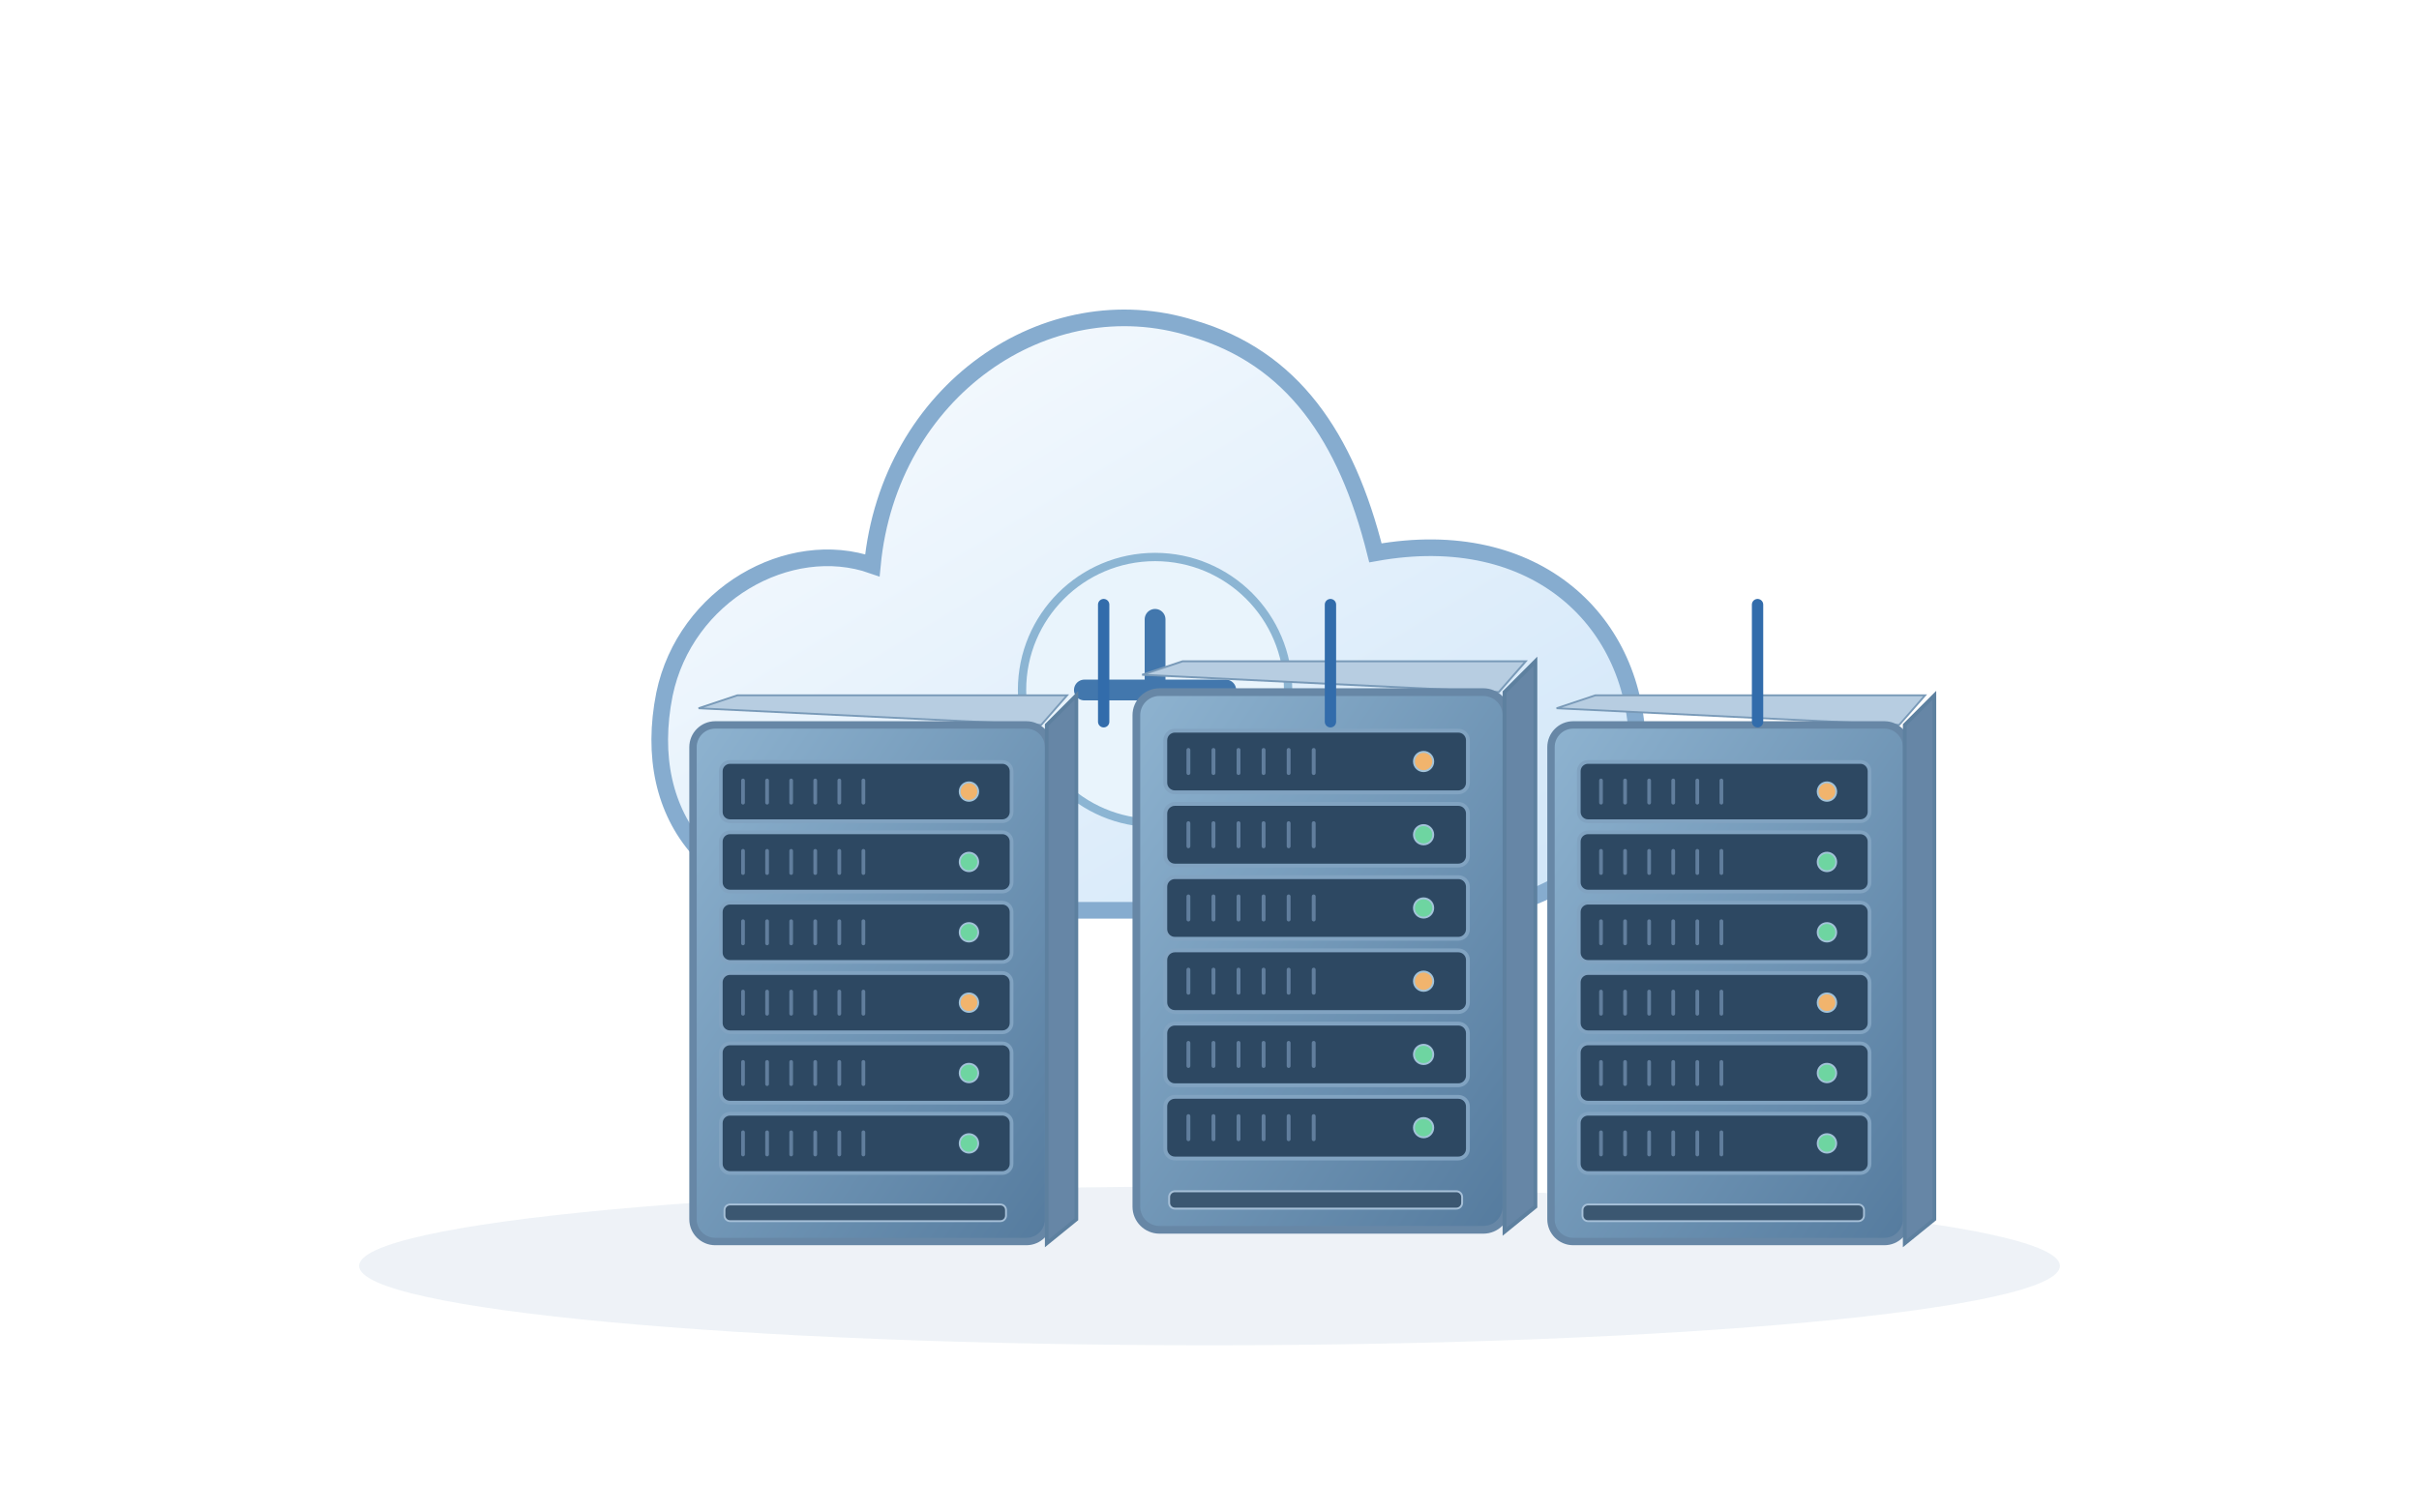
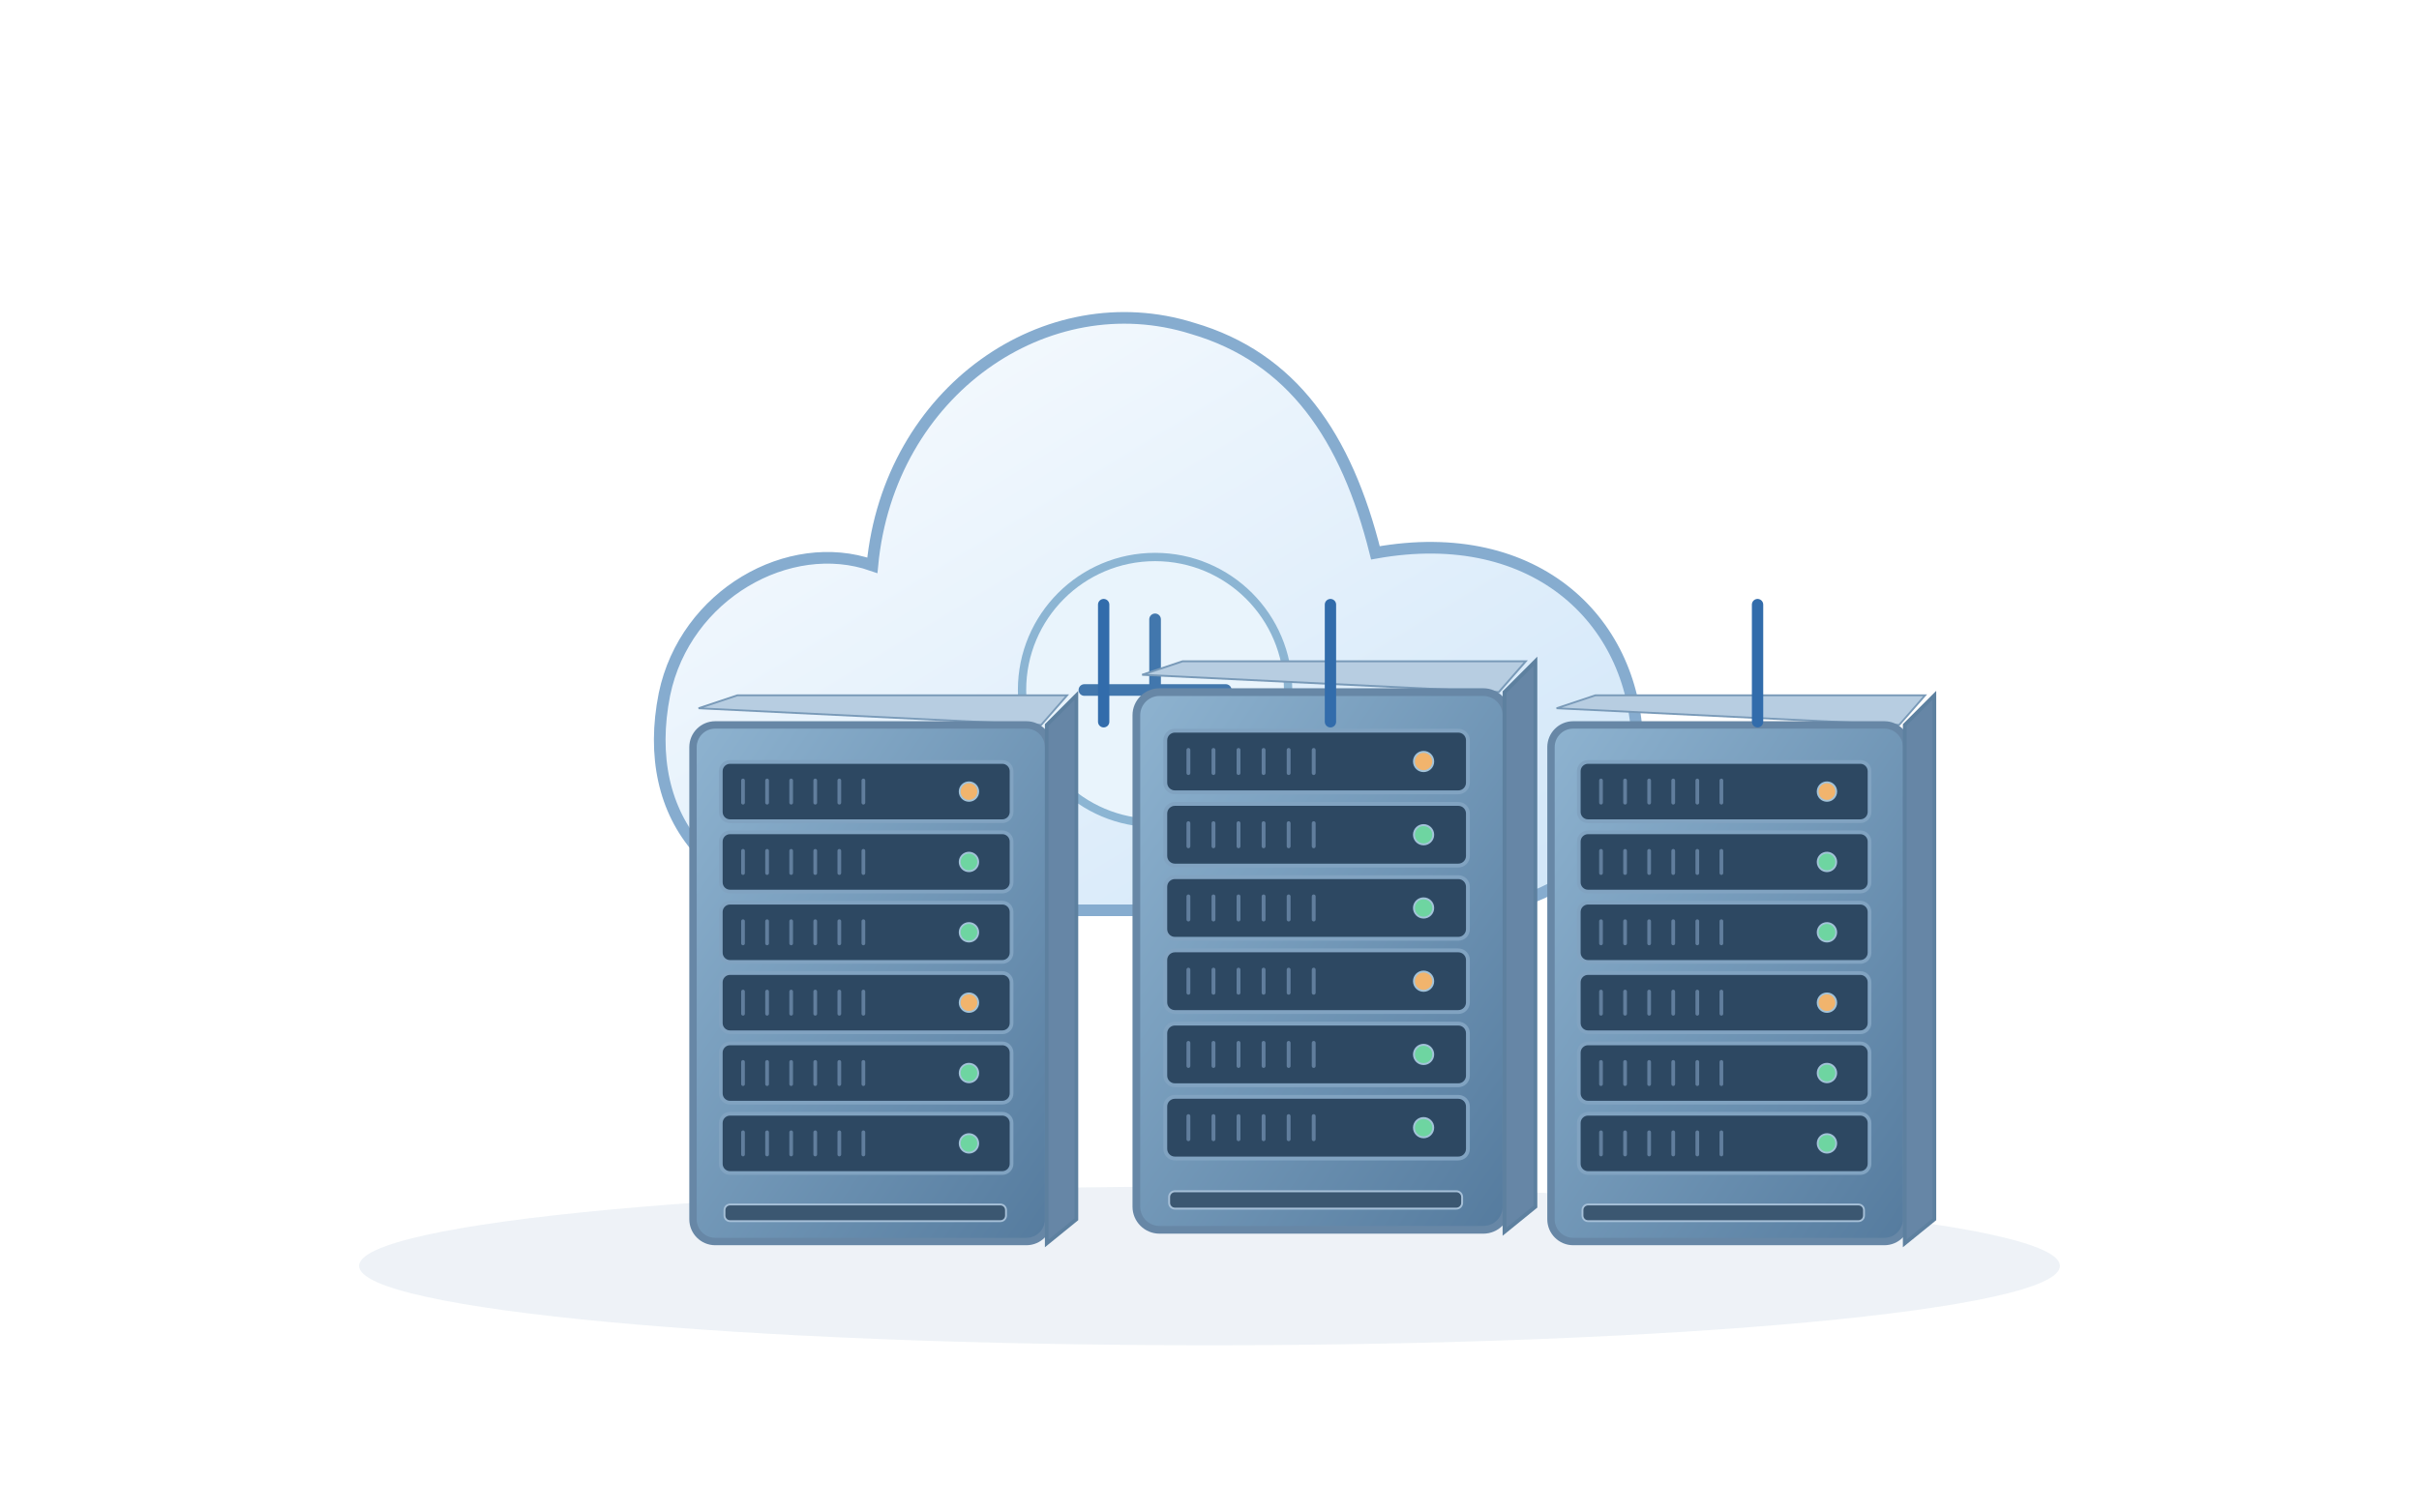
<svg xmlns="http://www.w3.org/2000/svg" width="640" height="400" viewBox="0 0 640 400" preserveAspectRatio="xMidYMid meet" role="img" aria-labelledby="cloud-region-title cloud-region-desc" data-tl-illustration-id="cloud-region" data-design-version="1" data-category="Infrastructure">
  <defs>
    <linearGradient id="metal" x2=".75" y2="1">
      <stop stop-color="#EEF5FB" />
      <stop offset=".55" stop-color="#C1D2E3" />
      <stop offset="1" stop-color="#A4BBD1" />
    </linearGradient>
    <linearGradient id="pcb" x2=".9" y2=".9">
      <stop stop-color="#2A927B" />
      <stop offset="1" stop-color="#125B50" />
    </linearGradient>
    <linearGradient id="core" x2="1" y2="1">
      <stop stop-color="#71C9F1" />
      <stop offset=".55" stop-color="#3279B4" />
      <stop offset="1" stop-color="#193D75" />
    </linearGradient>
    <linearGradient id="silicon" x2=".8" y2="1">
      <stop stop-color="#EBF3FB" />
      <stop offset="1" stop-color="#9EB9D0" />
    </linearGradient>
    <linearGradient id="rack" x2="1" y2="1">
      <stop stop-color="#8EB3D0" />
      <stop offset="1" stop-color="#557B9E" />
    </linearGradient>
    <linearGradient id="database" x2="1" y2="1">
      <stop stop-color="#EAF8FF" />
      <stop offset=".55" stop-color="#9BCCEA" />
      <stop offset="1" stop-color="#69A8D6" />
    </linearGradient>
    <linearGradient id="browser" x2="1" y2="1">
      <stop stop-color="#FFFFFF" />
      <stop offset="1" stop-color="#E9F2FB" />
    </linearGradient>
    <linearGradient id="shield" x2=".85" y2="1">
      <stop stop-color="#60C5AC" />
      <stop offset="1" stop-color="#1B8577" />
    </linearGradient>
    <linearGradient id="cloud" x2="1" y2="1">
      <stop stop-color="#FBFDFF" />
      <stop offset="1" stop-color="#CFE5F8" />
    </linearGradient>
    <linearGradient id="disc" x2="1" y2="1">
      <stop stop-color="#F9FCFF" />
      <stop offset=".55" stop-color="#94B5D1" />
      <stop offset="1" stop-color="#D9E7F3" />
    </linearGradient>
    <linearGradient id="globe" x2="1" y2="1">
      <stop stop-color="#F1FAFF" />
      <stop offset="1" stop-color="#9BC9EC" />
    </linearGradient>
    <filter id="shadow" x="-25%" y="-28%" width="150%" height="165%">
      <feDropShadow dx="0" dy="8" stdDeviation="7" flood-color="#4B7197" flood-opacity=".22" />
    </filter>
  </defs>
  <g font-family="-apple-system,BlinkMacSystemFont,Inter,Arial,sans-serif" data-motif="illustration-main">
    <ellipse cx="320" cy="335" rx="225" ry="21" fill="#7A9DBF" opacity=".13" />
    <g transform="translate(167 33) scale(1.1)">
      <g data-motif="cloud-compute">
-         <path d="M55 189C20 189 2 167 8 137C13 113 38 99 58 106C62 64 100 38 135 49C159 56 172 75 179 103C218 96 242 120 242 150C242 174 222 189 199 189Z" fill="url(#cloud)" stroke="#86ACCF" stroke-width="4" />
+         <path d="M55 189C20 189 2 167 8 137C13 113 38 99 58 106C62 64 100 38 135 49C159 56 172 75 179 103C218 96 242 120 242 150C242 174 222 189 199 189Z" fill="url(#cloud)" stroke="#86ACCF" stroke-width="2.8" />
        <circle cx="126" cy="136" r="32" fill="#E9F4FC" stroke="#8CB5D3" stroke-width="2" />
-         <path d="M109 136H143M126 119V153" fill="none" stroke="#4277AD" stroke-width="5" stroke-linecap="round" stroke-linejoin="round" />
+         <path d="M109 136H143M126 119V153" fill="none" stroke="#4277AD" stroke-width="2.8" stroke-linecap="round" stroke-linejoin="round" />
      </g>
    </g>
    <g transform="translate(176 184) scale(0.49)">
      <g data-motif="server-rack">
        <path d="M18 7L39 0H217L203 16Z" fill="#B7CDE1" stroke="#799AB8" />
        <rect x="15" y="16" width="192" height="279" rx="12" fill="url(#rack)" stroke="#6787A6" stroke-width="4" />
        <path d="M206 16L222 0V283L206 296Z" fill="#6686A6" stroke="#5D809F" stroke-width="2" />
        <rect x="30" y="36" width="157" height="32" rx="5" fill="#2D4862" stroke="#81A3C1" stroke-width="2" />
        <path d="M42 46V58" fill="none" stroke="#617E9D" stroke-width="2" stroke-linecap="round" stroke-linejoin="round" />
        <path d="M55 46V58" fill="none" stroke="#617E9D" stroke-width="2" stroke-linecap="round" stroke-linejoin="round" />
        <path d="M68 46V58" fill="none" stroke="#617E9D" stroke-width="2" stroke-linecap="round" stroke-linejoin="round" />
        <path d="M81 46V58" fill="none" stroke="#617E9D" stroke-width="2" stroke-linecap="round" stroke-linejoin="round" />
        <path d="M94 46V58" fill="none" stroke="#617E9D" stroke-width="2" stroke-linecap="round" stroke-linejoin="round" />
        <path d="M107 46V58" fill="none" stroke="#617E9D" stroke-width="2" stroke-linecap="round" stroke-linejoin="round" />
        <circle cx="164" cy="52" r="5" fill="#F1B46D" stroke="#A3C3D9" stroke-width="1" />
        <rect x="30" y="74" width="157" height="32" rx="5" fill="#2D4862" stroke="#81A3C1" stroke-width="2" />
        <path d="M42 84V96" fill="none" stroke="#617E9D" stroke-width="2" stroke-linecap="round" stroke-linejoin="round" />
        <path d="M55 84V96" fill="none" stroke="#617E9D" stroke-width="2" stroke-linecap="round" stroke-linejoin="round" />
        <path d="M68 84V96" fill="none" stroke="#617E9D" stroke-width="2" stroke-linecap="round" stroke-linejoin="round" />
        <path d="M81 84V96" fill="none" stroke="#617E9D" stroke-width="2" stroke-linecap="round" stroke-linejoin="round" />
        <path d="M94 84V96" fill="none" stroke="#617E9D" stroke-width="2" stroke-linecap="round" stroke-linejoin="round" />
        <path d="M107 84V96" fill="none" stroke="#617E9D" stroke-width="2" stroke-linecap="round" stroke-linejoin="round" />
        <circle cx="164" cy="90" r="5" fill="#6ED5A1" stroke="#A3C3D9" stroke-width="1" />
        <rect x="30" y="112" width="157" height="32" rx="5" fill="#2D4862" stroke="#81A3C1" stroke-width="2" />
        <path d="M42 122V134" fill="none" stroke="#617E9D" stroke-width="2" stroke-linecap="round" stroke-linejoin="round" />
        <path d="M55 122V134" fill="none" stroke="#617E9D" stroke-width="2" stroke-linecap="round" stroke-linejoin="round" />
        <path d="M68 122V134" fill="none" stroke="#617E9D" stroke-width="2" stroke-linecap="round" stroke-linejoin="round" />
        <path d="M81 122V134" fill="none" stroke="#617E9D" stroke-width="2" stroke-linecap="round" stroke-linejoin="round" />
        <path d="M94 122V134" fill="none" stroke="#617E9D" stroke-width="2" stroke-linecap="round" stroke-linejoin="round" />
        <path d="M107 122V134" fill="none" stroke="#617E9D" stroke-width="2" stroke-linecap="round" stroke-linejoin="round" />
        <circle cx="164" cy="128" r="5" fill="#6ED5A1" stroke="#A3C3D9" stroke-width="1" />
        <rect x="30" y="150" width="157" height="32" rx="5" fill="#2D4862" stroke="#81A3C1" stroke-width="2" />
        <path d="M42 160V172" fill="none" stroke="#617E9D" stroke-width="2" stroke-linecap="round" stroke-linejoin="round" />
        <path d="M55 160V172" fill="none" stroke="#617E9D" stroke-width="2" stroke-linecap="round" stroke-linejoin="round" />
        <path d="M68 160V172" fill="none" stroke="#617E9D" stroke-width="2" stroke-linecap="round" stroke-linejoin="round" />
        <path d="M81 160V172" fill="none" stroke="#617E9D" stroke-width="2" stroke-linecap="round" stroke-linejoin="round" />
        <path d="M94 160V172" fill="none" stroke="#617E9D" stroke-width="2" stroke-linecap="round" stroke-linejoin="round" />
        <path d="M107 160V172" fill="none" stroke="#617E9D" stroke-width="2" stroke-linecap="round" stroke-linejoin="round" />
        <circle cx="164" cy="166" r="5" fill="#F1B46D" stroke="#A3C3D9" stroke-width="1" />
        <rect x="30" y="188" width="157" height="32" rx="5" fill="#2D4862" stroke="#81A3C1" stroke-width="2" />
        <path d="M42 198V210" fill="none" stroke="#617E9D" stroke-width="2" stroke-linecap="round" stroke-linejoin="round" />
        <path d="M55 198V210" fill="none" stroke="#617E9D" stroke-width="2" stroke-linecap="round" stroke-linejoin="round" />
        <path d="M68 198V210" fill="none" stroke="#617E9D" stroke-width="2" stroke-linecap="round" stroke-linejoin="round" />
        <path d="M81 198V210" fill="none" stroke="#617E9D" stroke-width="2" stroke-linecap="round" stroke-linejoin="round" />
        <path d="M94 198V210" fill="none" stroke="#617E9D" stroke-width="2" stroke-linecap="round" stroke-linejoin="round" />
        <path d="M107 198V210" fill="none" stroke="#617E9D" stroke-width="2" stroke-linecap="round" stroke-linejoin="round" />
        <circle cx="164" cy="204" r="5" fill="#6ED5A1" stroke="#A3C3D9" stroke-width="1" />
        <rect x="30" y="226" width="157" height="32" rx="5" fill="#2D4862" stroke="#81A3C1" stroke-width="2" />
        <path d="M42 236V248" fill="none" stroke="#617E9D" stroke-width="2" stroke-linecap="round" stroke-linejoin="round" />
        <path d="M55 236V248" fill="none" stroke="#617E9D" stroke-width="2" stroke-linecap="round" stroke-linejoin="round" />
        <path d="M68 236V248" fill="none" stroke="#617E9D" stroke-width="2" stroke-linecap="round" stroke-linejoin="round" />
        <path d="M81 236V248" fill="none" stroke="#617E9D" stroke-width="2" stroke-linecap="round" stroke-linejoin="round" />
        <path d="M94 236V248" fill="none" stroke="#617E9D" stroke-width="2" stroke-linecap="round" stroke-linejoin="round" />
        <path d="M107 236V248" fill="none" stroke="#617E9D" stroke-width="2" stroke-linecap="round" stroke-linejoin="round" />
        <circle cx="164" cy="242" r="5" fill="#6ED5A1" stroke="#A3C3D9" stroke-width="1" />
        <rect x="32" y="275" width="152" height="9" rx="3" fill="#3B5771" stroke="#A6C0D8" stroke-width="1" />
      </g>
    </g>
    <g transform="translate(293 175) scale(0.51)">
      <g data-motif="server-rack">
        <path d="M18 7L39 0H217L203 16Z" fill="#B7CDE1" stroke="#799AB8" />
        <rect x="15" y="16" width="192" height="279" rx="12" fill="url(#rack)" stroke="#6787A6" stroke-width="4" />
        <path d="M206 16L222 0V283L206 296Z" fill="#6686A6" stroke="#5D809F" stroke-width="2" />
        <rect x="30" y="36" width="157" height="32" rx="5" fill="#2D4862" stroke="#81A3C1" stroke-width="2" />
        <path d="M42 46V58" fill="none" stroke="#617E9D" stroke-width="2" stroke-linecap="round" stroke-linejoin="round" />
        <path d="M55 46V58" fill="none" stroke="#617E9D" stroke-width="2" stroke-linecap="round" stroke-linejoin="round" />
        <path d="M68 46V58" fill="none" stroke="#617E9D" stroke-width="2" stroke-linecap="round" stroke-linejoin="round" />
        <path d="M81 46V58" fill="none" stroke="#617E9D" stroke-width="2" stroke-linecap="round" stroke-linejoin="round" />
        <path d="M94 46V58" fill="none" stroke="#617E9D" stroke-width="2" stroke-linecap="round" stroke-linejoin="round" />
        <path d="M107 46V58" fill="none" stroke="#617E9D" stroke-width="2" stroke-linecap="round" stroke-linejoin="round" />
        <circle cx="164" cy="52" r="5" fill="#F1B46D" stroke="#A3C3D9" stroke-width="1" />
        <rect x="30" y="74" width="157" height="32" rx="5" fill="#2D4862" stroke="#81A3C1" stroke-width="2" />
        <path d="M42 84V96" fill="none" stroke="#617E9D" stroke-width="2" stroke-linecap="round" stroke-linejoin="round" />
        <path d="M55 84V96" fill="none" stroke="#617E9D" stroke-width="2" stroke-linecap="round" stroke-linejoin="round" />
        <path d="M68 84V96" fill="none" stroke="#617E9D" stroke-width="2" stroke-linecap="round" stroke-linejoin="round" />
        <path d="M81 84V96" fill="none" stroke="#617E9D" stroke-width="2" stroke-linecap="round" stroke-linejoin="round" />
        <path d="M94 84V96" fill="none" stroke="#617E9D" stroke-width="2" stroke-linecap="round" stroke-linejoin="round" />
        <path d="M107 84V96" fill="none" stroke="#617E9D" stroke-width="2" stroke-linecap="round" stroke-linejoin="round" />
        <circle cx="164" cy="90" r="5" fill="#6ED5A1" stroke="#A3C3D9" stroke-width="1" />
        <rect x="30" y="112" width="157" height="32" rx="5" fill="#2D4862" stroke="#81A3C1" stroke-width="2" />
        <path d="M42 122V134" fill="none" stroke="#617E9D" stroke-width="2" stroke-linecap="round" stroke-linejoin="round" />
        <path d="M55 122V134" fill="none" stroke="#617E9D" stroke-width="2" stroke-linecap="round" stroke-linejoin="round" />
        <path d="M68 122V134" fill="none" stroke="#617E9D" stroke-width="2" stroke-linecap="round" stroke-linejoin="round" />
        <path d="M81 122V134" fill="none" stroke="#617E9D" stroke-width="2" stroke-linecap="round" stroke-linejoin="round" />
        <path d="M94 122V134" fill="none" stroke="#617E9D" stroke-width="2" stroke-linecap="round" stroke-linejoin="round" />
        <path d="M107 122V134" fill="none" stroke="#617E9D" stroke-width="2" stroke-linecap="round" stroke-linejoin="round" />
        <circle cx="164" cy="128" r="5" fill="#6ED5A1" stroke="#A3C3D9" stroke-width="1" />
        <rect x="30" y="150" width="157" height="32" rx="5" fill="#2D4862" stroke="#81A3C1" stroke-width="2" />
        <path d="M42 160V172" fill="none" stroke="#617E9D" stroke-width="2" stroke-linecap="round" stroke-linejoin="round" />
        <path d="M55 160V172" fill="none" stroke="#617E9D" stroke-width="2" stroke-linecap="round" stroke-linejoin="round" />
        <path d="M68 160V172" fill="none" stroke="#617E9D" stroke-width="2" stroke-linecap="round" stroke-linejoin="round" />
        <path d="M81 160V172" fill="none" stroke="#617E9D" stroke-width="2" stroke-linecap="round" stroke-linejoin="round" />
        <path d="M94 160V172" fill="none" stroke="#617E9D" stroke-width="2" stroke-linecap="round" stroke-linejoin="round" />
        <path d="M107 160V172" fill="none" stroke="#617E9D" stroke-width="2" stroke-linecap="round" stroke-linejoin="round" />
        <circle cx="164" cy="166" r="5" fill="#F1B46D" stroke="#A3C3D9" stroke-width="1" />
        <rect x="30" y="188" width="157" height="32" rx="5" fill="#2D4862" stroke="#81A3C1" stroke-width="2" />
        <path d="M42 198V210" fill="none" stroke="#617E9D" stroke-width="2" stroke-linecap="round" stroke-linejoin="round" />
        <path d="M55 198V210" fill="none" stroke="#617E9D" stroke-width="2" stroke-linecap="round" stroke-linejoin="round" />
        <path d="M68 198V210" fill="none" stroke="#617E9D" stroke-width="2" stroke-linecap="round" stroke-linejoin="round" />
        <path d="M81 198V210" fill="none" stroke="#617E9D" stroke-width="2" stroke-linecap="round" stroke-linejoin="round" />
        <path d="M94 198V210" fill="none" stroke="#617E9D" stroke-width="2" stroke-linecap="round" stroke-linejoin="round" />
        <path d="M107 198V210" fill="none" stroke="#617E9D" stroke-width="2" stroke-linecap="round" stroke-linejoin="round" />
        <circle cx="164" cy="204" r="5" fill="#6ED5A1" stroke="#A3C3D9" stroke-width="1" />
        <rect x="30" y="226" width="157" height="32" rx="5" fill="#2D4862" stroke="#81A3C1" stroke-width="2" />
        <path d="M42 236V248" fill="none" stroke="#617E9D" stroke-width="2" stroke-linecap="round" stroke-linejoin="round" />
        <path d="M55 236V248" fill="none" stroke="#617E9D" stroke-width="2" stroke-linecap="round" stroke-linejoin="round" />
        <path d="M68 236V248" fill="none" stroke="#617E9D" stroke-width="2" stroke-linecap="round" stroke-linejoin="round" />
        <path d="M81 236V248" fill="none" stroke="#617E9D" stroke-width="2" stroke-linecap="round" stroke-linejoin="round" />
        <path d="M94 236V248" fill="none" stroke="#617E9D" stroke-width="2" stroke-linecap="round" stroke-linejoin="round" />
        <path d="M107 236V248" fill="none" stroke="#617E9D" stroke-width="2" stroke-linecap="round" stroke-linejoin="round" />
        <circle cx="164" cy="242" r="5" fill="#6ED5A1" stroke="#A3C3D9" stroke-width="1" />
        <rect x="32" y="275" width="152" height="9" rx="3" fill="#3B5771" stroke="#A6C0D8" stroke-width="1" />
      </g>
    </g>
    <g transform="translate(403 184) scale(0.49)">
      <g data-motif="server-rack">
        <path d="M18 7L39 0H217L203 16Z" fill="#B7CDE1" stroke="#799AB8" />
        <rect x="15" y="16" width="192" height="279" rx="12" fill="url(#rack)" stroke="#6787A6" stroke-width="4" />
        <path d="M206 16L222 0V283L206 296Z" fill="#6686A6" stroke="#5D809F" stroke-width="2" />
        <rect x="30" y="36" width="157" height="32" rx="5" fill="#2D4862" stroke="#81A3C1" stroke-width="2" />
        <path d="M42 46V58" fill="none" stroke="#617E9D" stroke-width="2" stroke-linecap="round" stroke-linejoin="round" />
        <path d="M55 46V58" fill="none" stroke="#617E9D" stroke-width="2" stroke-linecap="round" stroke-linejoin="round" />
        <path d="M68 46V58" fill="none" stroke="#617E9D" stroke-width="2" stroke-linecap="round" stroke-linejoin="round" />
        <path d="M81 46V58" fill="none" stroke="#617E9D" stroke-width="2" stroke-linecap="round" stroke-linejoin="round" />
        <path d="M94 46V58" fill="none" stroke="#617E9D" stroke-width="2" stroke-linecap="round" stroke-linejoin="round" />
        <path d="M107 46V58" fill="none" stroke="#617E9D" stroke-width="2" stroke-linecap="round" stroke-linejoin="round" />
        <circle cx="164" cy="52" r="5" fill="#F1B46D" stroke="#A3C3D9" stroke-width="1" />
        <rect x="30" y="74" width="157" height="32" rx="5" fill="#2D4862" stroke="#81A3C1" stroke-width="2" />
        <path d="M42 84V96" fill="none" stroke="#617E9D" stroke-width="2" stroke-linecap="round" stroke-linejoin="round" />
        <path d="M55 84V96" fill="none" stroke="#617E9D" stroke-width="2" stroke-linecap="round" stroke-linejoin="round" />
        <path d="M68 84V96" fill="none" stroke="#617E9D" stroke-width="2" stroke-linecap="round" stroke-linejoin="round" />
        <path d="M81 84V96" fill="none" stroke="#617E9D" stroke-width="2" stroke-linecap="round" stroke-linejoin="round" />
        <path d="M94 84V96" fill="none" stroke="#617E9D" stroke-width="2" stroke-linecap="round" stroke-linejoin="round" />
        <path d="M107 84V96" fill="none" stroke="#617E9D" stroke-width="2" stroke-linecap="round" stroke-linejoin="round" />
        <circle cx="164" cy="90" r="5" fill="#6ED5A1" stroke="#A3C3D9" stroke-width="1" />
        <rect x="30" y="112" width="157" height="32" rx="5" fill="#2D4862" stroke="#81A3C1" stroke-width="2" />
        <path d="M42 122V134" fill="none" stroke="#617E9D" stroke-width="2" stroke-linecap="round" stroke-linejoin="round" />
        <path d="M55 122V134" fill="none" stroke="#617E9D" stroke-width="2" stroke-linecap="round" stroke-linejoin="round" />
        <path d="M68 122V134" fill="none" stroke="#617E9D" stroke-width="2" stroke-linecap="round" stroke-linejoin="round" />
        <path d="M81 122V134" fill="none" stroke="#617E9D" stroke-width="2" stroke-linecap="round" stroke-linejoin="round" />
        <path d="M94 122V134" fill="none" stroke="#617E9D" stroke-width="2" stroke-linecap="round" stroke-linejoin="round" />
        <path d="M107 122V134" fill="none" stroke="#617E9D" stroke-width="2" stroke-linecap="round" stroke-linejoin="round" />
        <circle cx="164" cy="128" r="5" fill="#6ED5A1" stroke="#A3C3D9" stroke-width="1" />
        <rect x="30" y="150" width="157" height="32" rx="5" fill="#2D4862" stroke="#81A3C1" stroke-width="2" />
        <path d="M42 160V172" fill="none" stroke="#617E9D" stroke-width="2" stroke-linecap="round" stroke-linejoin="round" />
        <path d="M55 160V172" fill="none" stroke="#617E9D" stroke-width="2" stroke-linecap="round" stroke-linejoin="round" />
        <path d="M68 160V172" fill="none" stroke="#617E9D" stroke-width="2" stroke-linecap="round" stroke-linejoin="round" />
        <path d="M81 160V172" fill="none" stroke="#617E9D" stroke-width="2" stroke-linecap="round" stroke-linejoin="round" />
        <path d="M94 160V172" fill="none" stroke="#617E9D" stroke-width="2" stroke-linecap="round" stroke-linejoin="round" />
        <path d="M107 160V172" fill="none" stroke="#617E9D" stroke-width="2" stroke-linecap="round" stroke-linejoin="round" />
        <circle cx="164" cy="166" r="5" fill="#F1B46D" stroke="#A3C3D9" stroke-width="1" />
        <rect x="30" y="188" width="157" height="32" rx="5" fill="#2D4862" stroke="#81A3C1" stroke-width="2" />
        <path d="M42 198V210" fill="none" stroke="#617E9D" stroke-width="2" stroke-linecap="round" stroke-linejoin="round" />
        <path d="M55 198V210" fill="none" stroke="#617E9D" stroke-width="2" stroke-linecap="round" stroke-linejoin="round" />
        <path d="M68 198V210" fill="none" stroke="#617E9D" stroke-width="2" stroke-linecap="round" stroke-linejoin="round" />
        <path d="M81 198V210" fill="none" stroke="#617E9D" stroke-width="2" stroke-linecap="round" stroke-linejoin="round" />
        <path d="M94 198V210" fill="none" stroke="#617E9D" stroke-width="2" stroke-linecap="round" stroke-linejoin="round" />
        <path d="M107 198V210" fill="none" stroke="#617E9D" stroke-width="2" stroke-linecap="round" stroke-linejoin="round" />
        <circle cx="164" cy="204" r="5" fill="#6ED5A1" stroke="#A3C3D9" stroke-width="1" />
        <rect x="30" y="226" width="157" height="32" rx="5" fill="#2D4862" stroke="#81A3C1" stroke-width="2" />
        <path d="M42 236V248" fill="none" stroke="#617E9D" stroke-width="2" stroke-linecap="round" stroke-linejoin="round" />
        <path d="M55 236V248" fill="none" stroke="#617E9D" stroke-width="2" stroke-linecap="round" stroke-linejoin="round" />
        <path d="M68 236V248" fill="none" stroke="#617E9D" stroke-width="2" stroke-linecap="round" stroke-linejoin="round" />
        <path d="M81 236V248" fill="none" stroke="#617E9D" stroke-width="2" stroke-linecap="round" stroke-linejoin="round" />
        <path d="M94 236V248" fill="none" stroke="#617E9D" stroke-width="2" stroke-linecap="round" stroke-linejoin="round" />
        <path d="M107 236V248" fill="none" stroke="#617E9D" stroke-width="2" stroke-linecap="round" stroke-linejoin="round" />
        <circle cx="164" cy="242" r="5" fill="#6ED5A1" stroke="#A3C3D9" stroke-width="1" />
        <rect x="32" y="275" width="152" height="9" rx="3" fill="#3B5771" stroke="#A6C0D8" stroke-width="1" />
      </g>
    </g>
    <path d="M292 191V160M352 191V160M465 191V160" fill="none" stroke="#326CAB" stroke-width="3" stroke-linecap="round" stroke-linejoin="round" />
  </g>
</svg>
